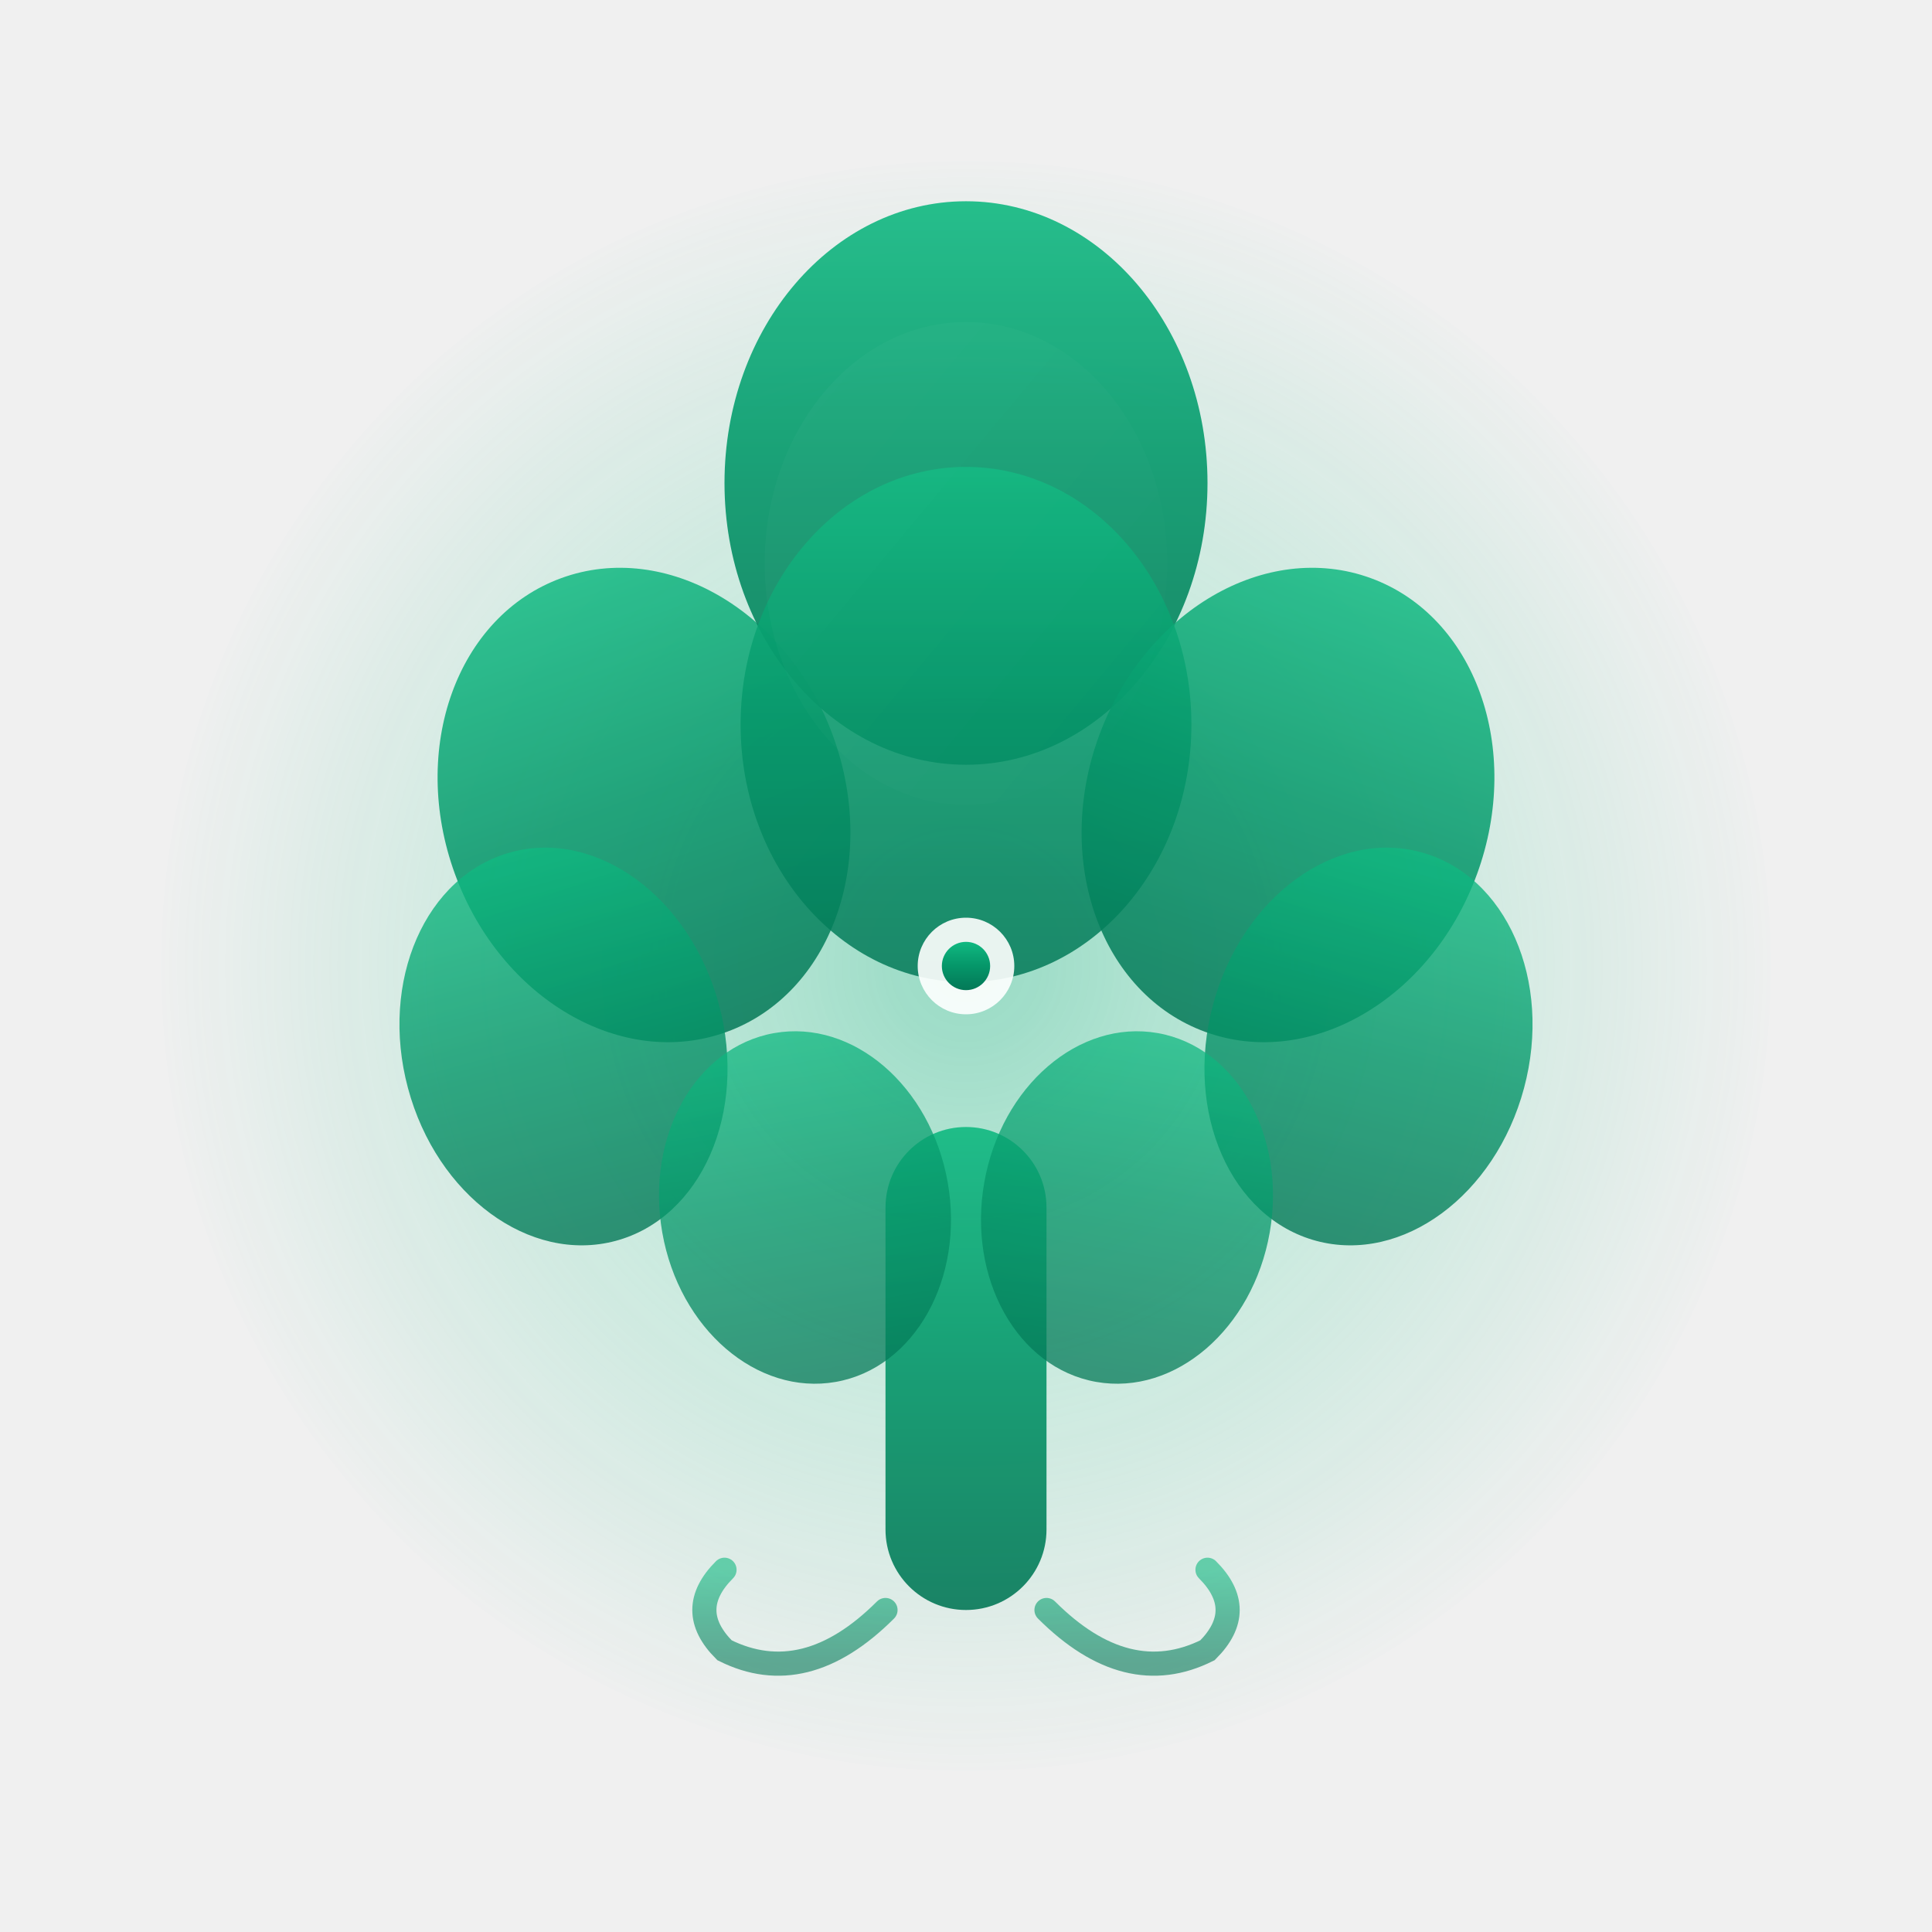
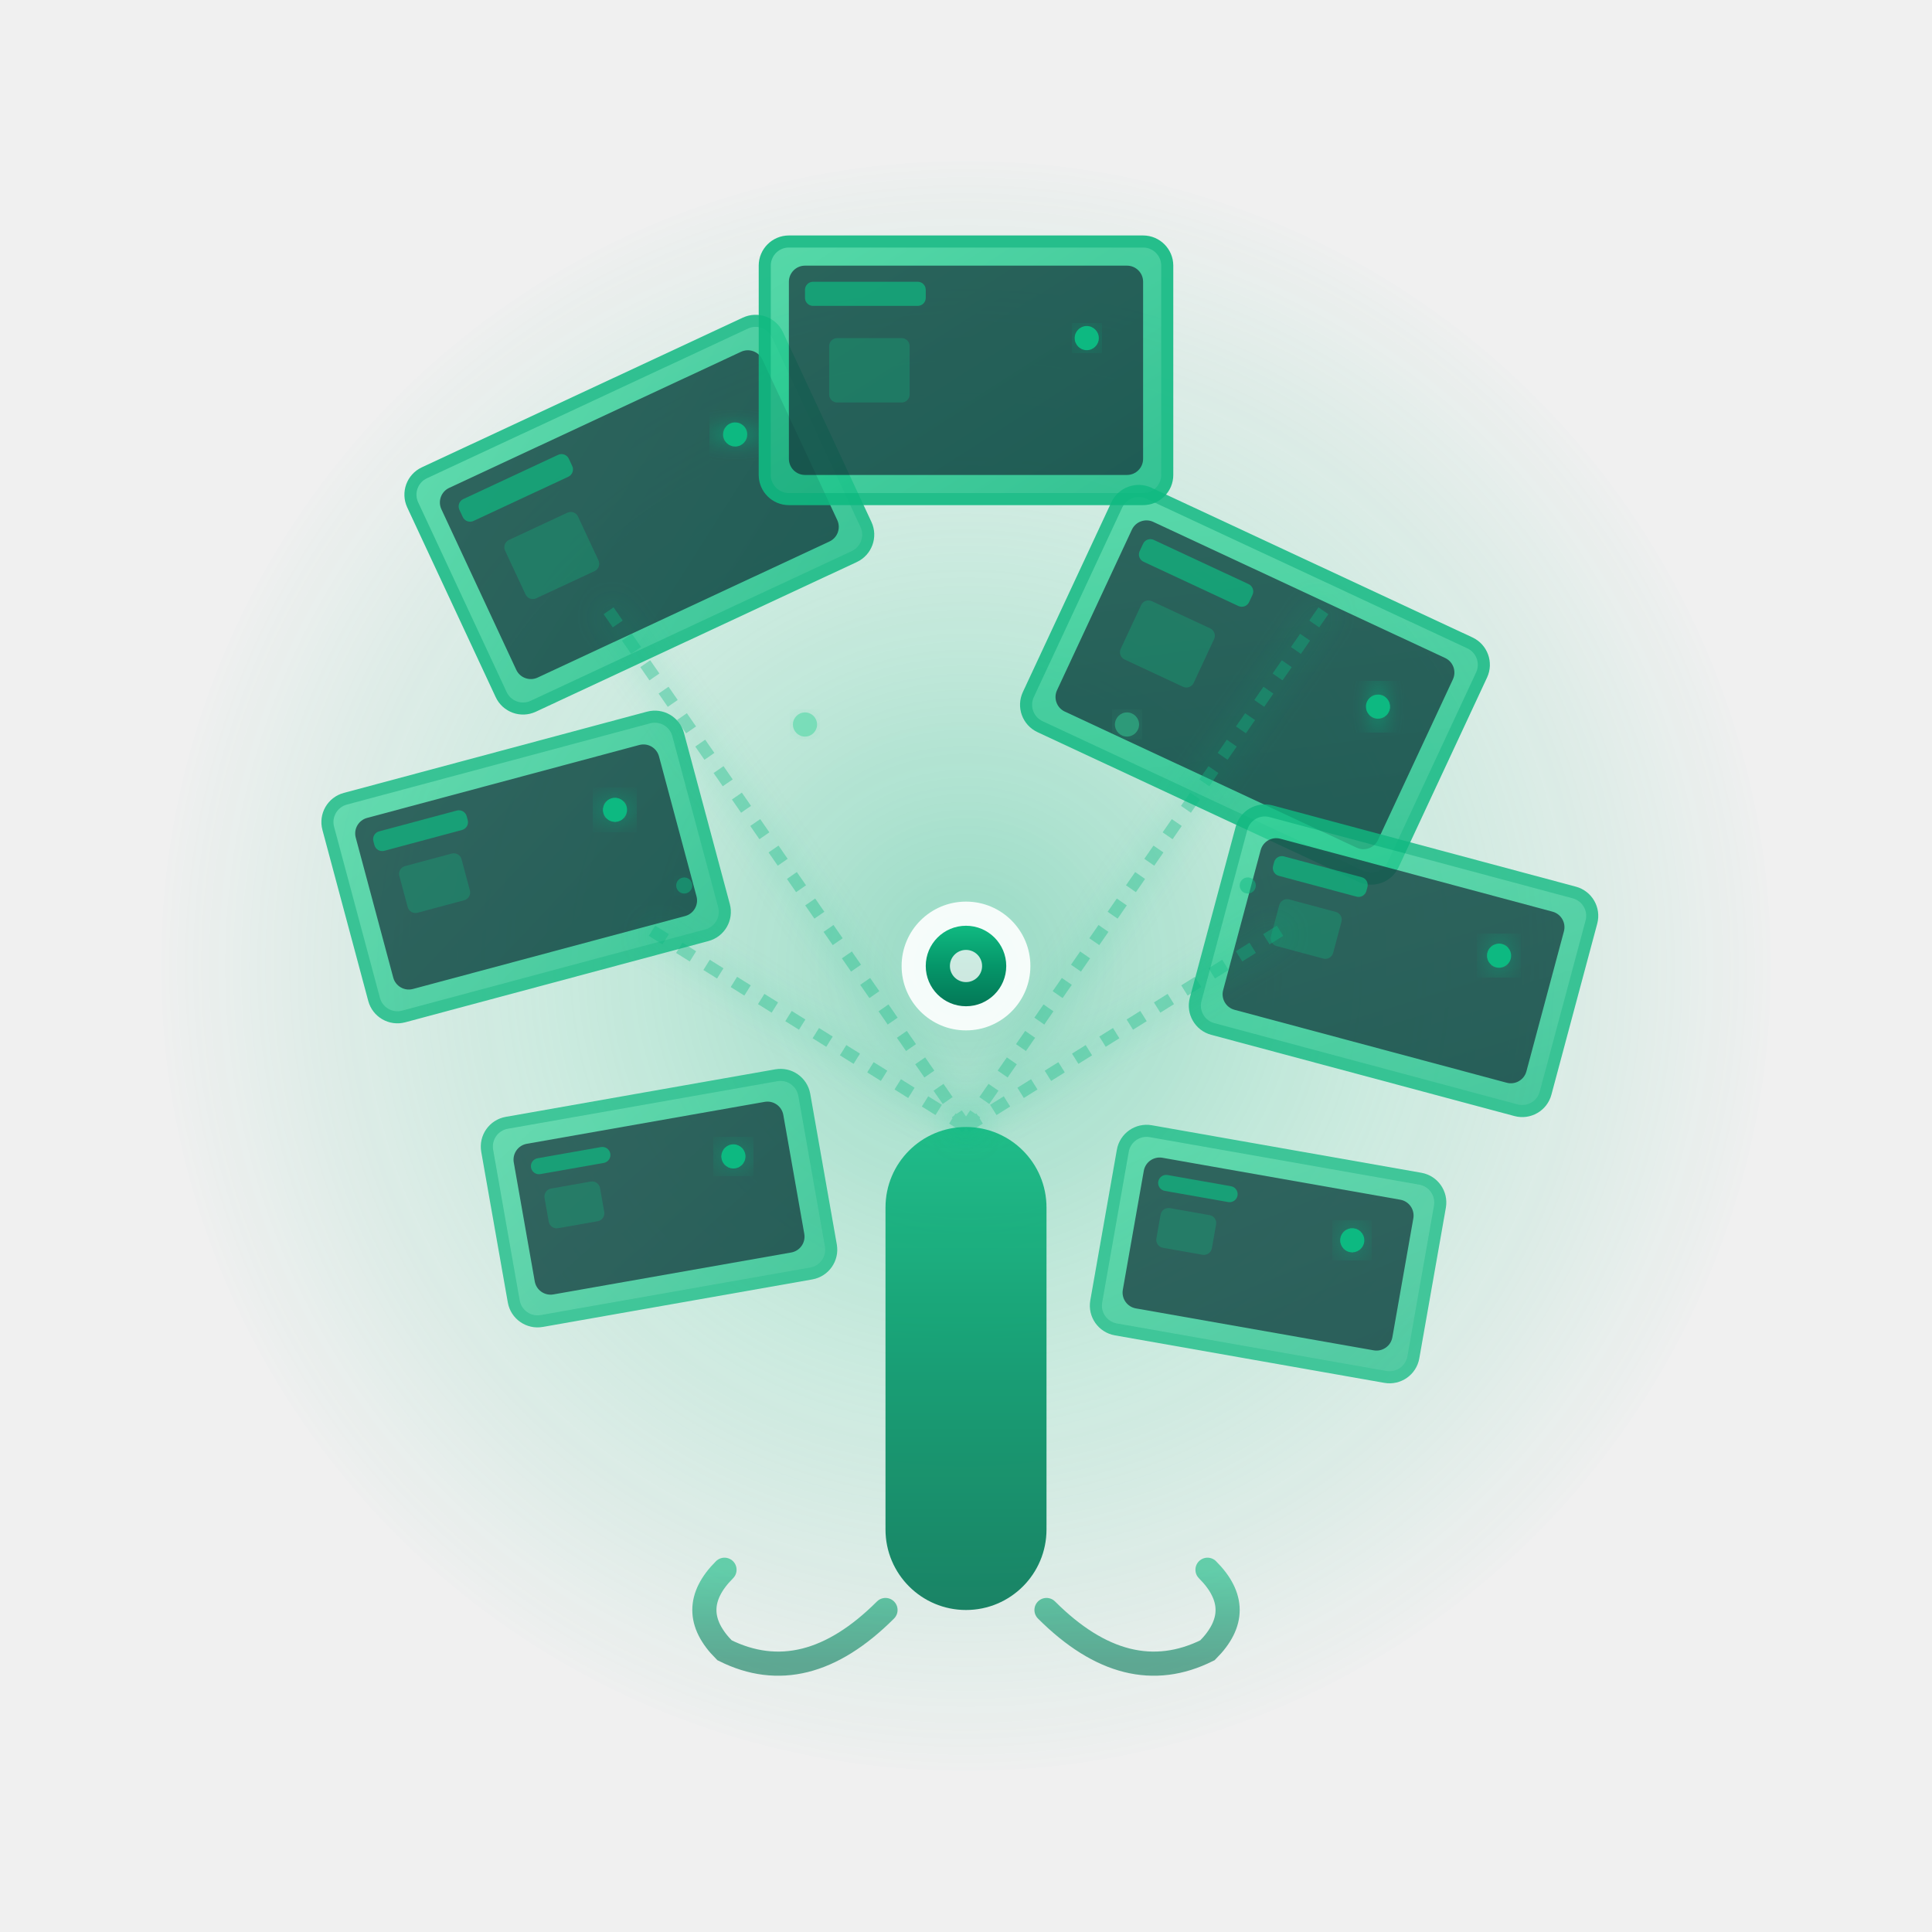
<svg xmlns="http://www.w3.org/2000/svg" viewBox="0 0 240 240" width="240" height="240">
  <defs>
    <linearGradient id="treeGradient" x1="50%" y1="0%" x2="50%" y2="100%">
      <stop offset="0%" style="stop-color:#10b981;stop-opacity:1" />
      <stop offset="50%" style="stop-color:#059669;stop-opacity:1" />
      <stop offset="100%" style="stop-color:#047857;stop-opacity:1" />
    </linearGradient>
+     <linearGradient id="piGradient" x1="0%" y1="0%" x2="100%" y2="100%">
+       <stop offset="0%" style="stop-color:#34d399;stop-opacity:0.9" />
+       <stop offset="100%" style="stop-color:#10b981;stop-opacity:0.9" />
+     </linearGradient>
    <radialGradient id="glowGradient" cx="50%" cy="50%">
      <stop offset="0%" style="stop-color:#10b981;stop-opacity:0.4" />
      <stop offset="50%" style="stop-color:#34d399;stop-opacity:0.2" />
      <stop offset="100%" style="stop-color:#10b981;stop-opacity:0" />
    </radialGradient>
-     <linearGradient id="textureGradient" x1="0%" y1="0%" x2="100%" y2="100%">
-       <stop offset="0%" style="stop-color:#ffffff;stop-opacity:0.1" />
-       <stop offset="100%" style="stop-color:#ffffff;stop-opacity:0" />
-     </linearGradient>
+     <radialGradient id="ledGlow" cx="50%" cy="50%">
+       <stop offset="0%" style="stop-color:#10b981;stop-opacity:1" />
+       <stop offset="70%" style="stop-color:#34d399;stop-opacity:0.6" />
+       <stop offset="100%" style="stop-color:#10b981;stop-opacity:0" />
+     </radialGradient>
+     <filter id="glow">
+       <feGaussianBlur stdDeviation="2" result="coloredBlur" />
+       <feMerge>
+         <feMergeNode in="coloredBlur" />
+         <feMergeNode in="SourceGraphic" />
+       </feMerge>
+     </filter>
  </defs>
  <circle cx="120" cy="120" r="100" fill="url(#glowGradient)" />
  <rect x="110" y="140" width="20" height="60" rx="10" fill="url(#treeGradient)" opacity="0.9" />
-   <ellipse cx="80" cy="100" rx="25" ry="30" fill="url(#treeGradient)" opacity="0.85" transform="rotate(-20 80 100)" />
-   <ellipse cx="70" cy="130" rx="20" ry="25" fill="url(#treeGradient)" opacity="0.8" transform="rotate(-15 70 130)" />
-   <ellipse cx="120" cy="60" rx="30" ry="35" fill="url(#treeGradient)" opacity="0.9" />
-   <ellipse cx="120" cy="90" rx="28" ry="32" fill="url(#treeGradient)" opacity="0.85" />
-   <ellipse cx="160" cy="100" rx="25" ry="30" fill="url(#treeGradient)" opacity="0.85" transform="rotate(20 160 100)" />
-   <ellipse cx="170" cy="130" rx="20" ry="25" fill="url(#treeGradient)" opacity="0.8" transform="rotate(15 170 130)" />
-   <ellipse cx="100" cy="150" rx="18" ry="22" fill="url(#treeGradient)" opacity="0.75" transform="rotate(-10 100 150)" />
-   <ellipse cx="140" cy="150" rx="18" ry="22" fill="url(#treeGradient)" opacity="0.75" transform="rotate(10 140 150)" />
-   <ellipse cx="120" cy="70" rx="25" ry="30" fill="url(#textureGradient)" opacity="0.3" />
+   <g transform="translate(50, 60) rotate(-25)">
+     <rect x="0" y="0" width="50" height="32" rx="3" fill="url(#piGradient)" stroke="#10b981" stroke-width="1.5" opacity="0.85" />
+     <rect x="3" y="3" width="44" height="26" rx="2" fill="#0f172a" opacity="0.6" />
+     <rect x="5" y="5" width="15" height="3" rx="1" fill="#10b981" opacity="0.7" />
+     <circle cx="40" cy="12" r="1.5" fill="#10b981" filter="url(#glow)" />
+     <rect x="8" y="12" width="10" height="8" rx="1" fill="#10b981" opacity="0.3" />
+   </g>
+   <g transform="translate(140, 60) rotate(25)">
+     <rect x="0" y="0" width="50" height="32" rx="3" fill="url(#piGradient)" stroke="#10b981" stroke-width="1.5" opacity="0.85" />
+     <rect x="3" y="3" width="44" height="26" rx="2" fill="#0f172a" opacity="0.6" />
+     <rect x="5" y="5" width="15" height="3" rx="1" fill="#10b981" opacity="0.7" />
+     <circle cx="40" cy="12" r="1.5" fill="#10b981" filter="url(#glow)" />
+     <rect x="8" y="12" width="10" height="8" rx="1" fill="#10b981" opacity="0.3" />
+   </g>
+   <g transform="translate(95, 30)">
+     <rect x="0" y="0" width="50" height="32" rx="3" fill="url(#piGradient)" stroke="#10b981" stroke-width="1.5" opacity="0.9" />
+     <rect x="3" y="3" width="44" height="26" rx="2" fill="#0f172a" opacity="0.6" />
+     <rect x="5" y="5" width="15" height="3" rx="1" fill="#10b981" opacity="0.7" />
+     <circle cx="40" cy="12" r="1.5" fill="#10b981" filter="url(#glow)" />
+     <rect x="8" y="12" width="10" height="8" rx="1" fill="#10b981" opacity="0.3" />
+   </g>
+   <g transform="translate(40, 100) rotate(-15)">
+     <rect x="0" y="0" width="45" height="28" rx="3" fill="url(#piGradient)" stroke="#10b981" stroke-width="1.5" opacity="0.8" />
+     <rect x="3" y="3" width="39" height="22" rx="2" fill="#0f172a" opacity="0.6" />
+     <rect x="5" y="5" width="12" height="2.5" rx="1" fill="#10b981" opacity="0.7" />
+     <circle cx="35" cy="10" r="1.5" fill="#10b981" filter="url(#glow)" />
+     <rect x="7" y="10" width="8" height="6" rx="1" fill="#10b981" opacity="0.3" />
+   </g>
+   <g transform="translate(155, 100) rotate(15)">
+     <rect x="0" y="0" width="45" height="28" rx="3" fill="url(#piGradient)" stroke="#10b981" stroke-width="1.5" opacity="0.8" />
+     <rect x="3" y="3" width="39" height="22" rx="2" fill="#0f172a" opacity="0.6" />
+     <rect x="5" y="5" width="12" height="2.5" rx="1" fill="#10b981" opacity="0.7" />
+     <circle cx="35" cy="10" r="1.5" fill="#10b981" filter="url(#glow)" />
+     <rect x="7" y="10" width="8" height="6" rx="1" fill="#10b981" opacity="0.3" />
+   </g>
+   <g transform="translate(60, 140) rotate(-10)">
+     <rect x="0" y="0" width="40" height="25" rx="3" fill="url(#piGradient)" stroke="#10b981" stroke-width="1.5" opacity="0.75" />
+     <rect x="3" y="3" width="34" height="19" rx="2" fill="#0f172a" opacity="0.6" />
+     <rect x="5" y="5" width="10" height="2" rx="1" fill="#10b981" opacity="0.7" />
+     <circle cx="30" cy="9" r="1.5" fill="#10b981" filter="url(#glow)" />
+     <rect x="6" y="9" width="7" height="5" rx="1" fill="#10b981" opacity="0.3" />
+   </g>
+   <g transform="translate(140, 140) rotate(10)">
+     <rect x="0" y="0" width="40" height="25" rx="3" fill="url(#piGradient)" stroke="#10b981" stroke-width="1.5" opacity="0.75" />
+     <rect x="3" y="3" width="34" height="19" rx="2" fill="#0f172a" opacity="0.6" />
+     <rect x="5" y="5" width="10" height="2" rx="1" fill="#10b981" opacity="0.7" />
+     <circle cx="30" cy="9" r="1.5" fill="#10b981" filter="url(#glow)" />
+     <rect x="6" y="9" width="7" height="5" rx="1" fill="#10b981" opacity="0.3" />
+   </g>
+   <g stroke="#10b981" stroke-width="1.5" fill="none" opacity="0.4" stroke-dasharray="2,2">
+     <line x1="120" y1="140" x2="75" y2="75" filter="url(#glow)" />
+     <line x1="120" y1="140" x2="165" y2="75" filter="url(#glow)" />
+     <line x1="120" y1="140" x2="120" y2="50" filter="url(#glow)" />
+     <line x1="120" y1="140" x2="80" y2="115" filter="url(#glow)" />
+     <line x1="120" y1="140" x2="160" y2="115" filter="url(#glow)" />
+   </g>
  <path d="M 110 200 Q 100 210 90 205 Q 85 200 90 195" stroke="url(#treeGradient)" stroke-width="3" fill="none" opacity="0.6" stroke-linecap="round" />
  <path d="M 130 200 Q 140 210 150 205 Q 155 200 150 195" stroke="url(#treeGradient)" stroke-width="3" fill="none" opacity="0.6" stroke-linecap="round" />
-   <circle cx="120" cy="120" r="6" fill="#ffffff" opacity="0.9" />
-   <circle cx="120" cy="120" r="3" fill="url(#treeGradient)" />
+   <circle cx="120" cy="120" r="8" fill="#ffffff" opacity="0.9" />
+   <circle cx="120" cy="120" r="5" fill="url(#treeGradient)" />
+   <circle cx="120" cy="120" r="2" fill="#ffffff" opacity="0.8" />
+   <g opacity="0.5">
+     <circle cx="100" cy="90" r="1.5" fill="#34d399" filter="url(#glow)" />
+     <circle cx="140" cy="90" r="1.5" fill="#34d399" filter="url(#glow)" />
+     <circle cx="85" cy="110" r="1" fill="#10b981" filter="url(#glow)" />
+     <circle cx="155" cy="110" r="1" fill="#10b981" filter="url(#glow)" />
+   </g>
</svg>
